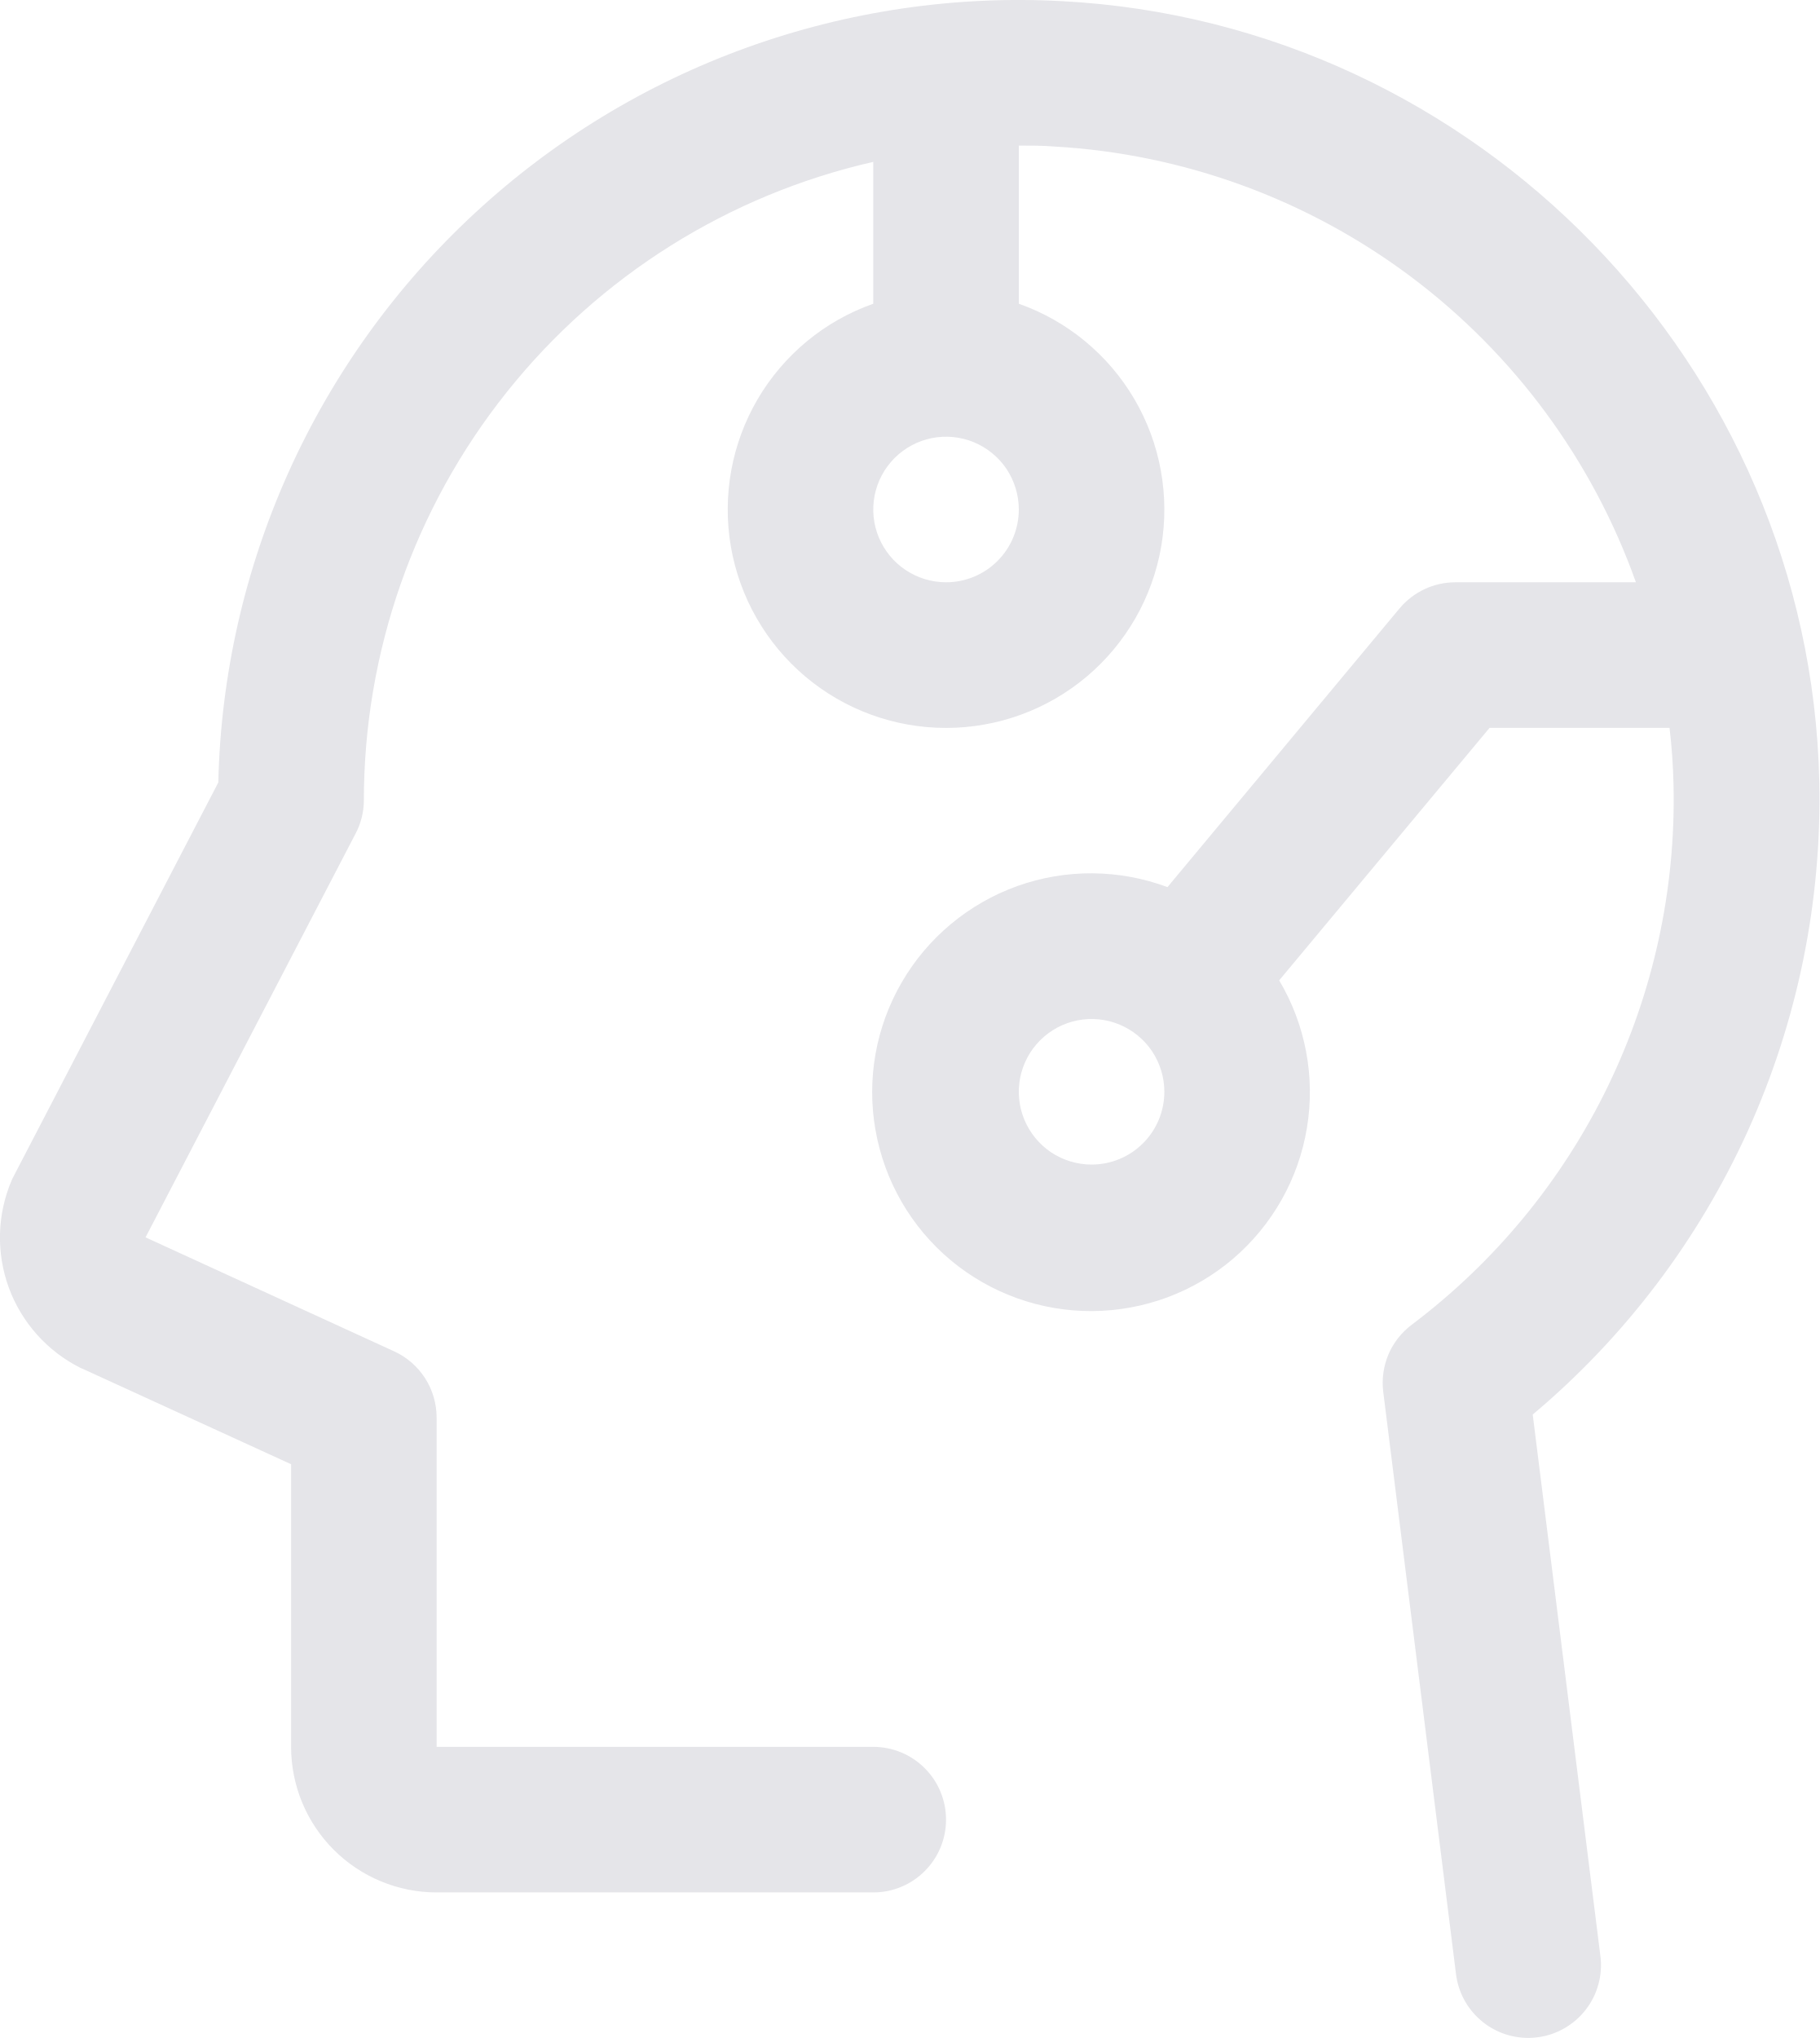
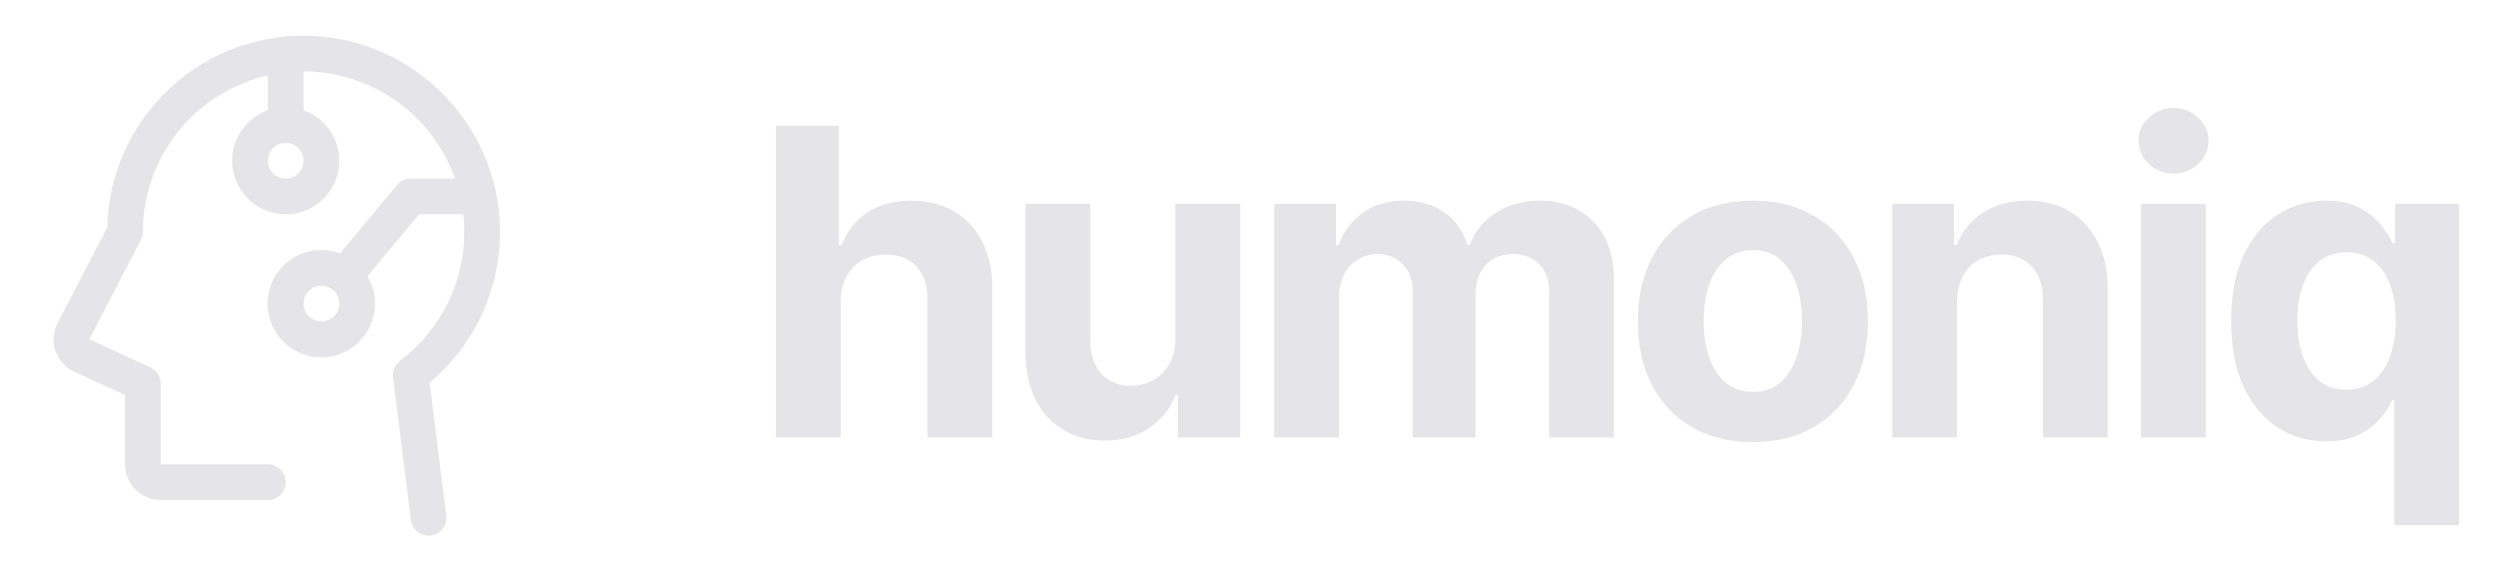
- <svg xmlns="http://www.w3.org/2000/svg" width="25" height="28" viewBox="0 0 25 28" fill="none">
-   <path d="M21.062 19.434C22.327 18.372 23.337 17.039 24.019 15.535C24.7 14.03 25.035 12.392 25 10.741C24.875 5.028 20.299 0.316 14.595 0.016C13.123 -0.064 11.651 0.153 10.264 0.653C8.878 1.153 7.606 1.927 6.525 2.928C5.443 3.929 4.574 5.137 3.968 6.481C3.363 7.825 3.033 9.277 3 10.75L0.194 16.148C0.182 16.17 0.171 16.192 0.161 16.215C-0.04 16.684 -0.054 17.212 0.121 17.691C0.297 18.17 0.649 18.564 1.105 18.793L1.136 18.806L4 20.117V24C4 24.53 4.211 25.039 4.586 25.414C4.961 25.789 5.47 26 6 26H12C12.265 26 12.52 25.895 12.707 25.707C12.895 25.52 13 25.265 13 25C13 24.735 12.895 24.48 12.707 24.293C12.52 24.105 12.265 24 12 24H6V19.476C6 19.285 5.945 19.097 5.842 18.936C5.738 18.774 5.591 18.646 5.416 18.566L2 17L4.884 11.457C4.959 11.317 4.999 11.16 5 11C5 8.96 5.692 6.981 6.964 5.387C8.236 3.792 10.011 2.677 12 2.224V4.173C11.333 4.408 10.77 4.873 10.412 5.483C10.054 6.093 9.924 6.811 10.043 7.508C10.163 8.206 10.525 8.838 11.066 9.295C11.607 9.751 12.292 10.001 13 10.001C13.708 10.001 14.393 9.751 14.934 9.295C15.475 8.838 15.837 8.206 15.957 7.508C16.076 6.811 15.946 6.093 15.588 5.483C15.23 4.873 14.667 4.408 14 4.173V2C14.162 2 14.325 2 14.488 2.013C16.261 2.114 17.965 2.736 19.387 3.801C20.808 4.866 21.884 6.327 22.48 8H20C19.853 8 19.708 8.032 19.576 8.094C19.443 8.157 19.325 8.247 19.231 8.36L16.043 12.188C15.377 11.94 14.646 11.935 13.978 12.174C13.31 12.414 12.748 12.882 12.392 13.495C12.035 14.109 11.907 14.829 12.031 15.528C12.154 16.227 12.52 16.86 13.065 17.315C13.61 17.769 14.298 18.017 15.008 18.013C15.718 18.009 16.403 17.755 16.943 17.295C17.483 16.834 17.843 16.198 17.959 15.498C18.076 14.797 17.94 14.079 17.578 13.469L20.469 10H22.942C22.973 10.26 22.991 10.523 22.997 10.787C23.029 12.22 22.719 13.639 22.093 14.928C21.468 16.217 20.544 17.338 19.4 18.2C19.259 18.306 19.148 18.447 19.079 18.609C19.011 18.771 18.986 18.949 19.008 19.124L20.008 27.124C20.038 27.365 20.155 27.587 20.338 27.748C20.52 27.91 20.755 27.998 20.999 27.999C21.041 27.999 21.082 27.996 21.124 27.991C21.254 27.975 21.38 27.933 21.494 27.868C21.608 27.803 21.709 27.717 21.789 27.613C21.87 27.509 21.93 27.391 21.964 27.264C21.999 27.138 22.009 27.005 21.992 26.875L21.062 19.434ZM13 8C12.802 8 12.609 7.941 12.444 7.831C12.28 7.722 12.152 7.565 12.076 7.383C12 7.2 11.981 6.999 12.019 6.805C12.058 6.611 12.153 6.433 12.293 6.293C12.433 6.153 12.611 6.058 12.805 6.019C12.999 5.981 13.2 6 13.383 6.076C13.565 6.152 13.722 6.28 13.832 6.444C13.941 6.609 14 6.802 14 7C14 7.265 13.895 7.52 13.707 7.707C13.52 7.895 13.265 8 13 8ZM15 16C14.802 16 14.609 15.941 14.444 15.832C14.28 15.722 14.152 15.565 14.076 15.383C14 15.2 13.981 14.999 14.019 14.805C14.058 14.611 14.153 14.433 14.293 14.293C14.433 14.153 14.611 14.058 14.805 14.019C14.999 13.981 15.2 14 15.383 14.076C15.565 14.152 15.722 14.28 15.832 14.444C15.941 14.609 16 14.802 16 15C16 15.265 15.895 15.52 15.707 15.707C15.52 15.895 15.265 16 15 16Z" fill="#E5E5E9" />
+ <svg xmlns="http://www.w3.org/2000/svg" width="140" height="32" viewBox="0 0 140 32" fill="none">
+   <path d="M24.062 21.434C25.327 20.372 26.337 19.039 27.019 17.535C27.7 16.03 28.035 14.392 28 12.741C27.875 7.028 23.299 2.316 17.595 2.016C16.123 1.936 14.651 2.153 13.264 2.653C11.878 3.153 10.606 3.927 9.525 4.928C8.443 5.929 7.574 7.137 6.968 8.481C6.363 9.825 6.033 11.277 6 12.75L3.194 18.148C3.183 18.17 3.171 18.192 3.161 18.215C2.96 18.684 2.946 19.212 3.121 19.691C3.297 20.17 3.649 20.564 4.105 20.793L4.136 20.806L7 22.117V26C7 26.53 7.211 27.039 7.586 27.414C7.961 27.789 8.47 28 9 28H15C15.265 28 15.52 27.895 15.707 27.707C15.895 27.52 16 27.265 16 27C16 26.735 15.895 26.48 15.707 26.293C15.52 26.105 15.265 26 15 26H9V21.476C9 21.285 8.945 21.097 8.842 20.936C8.738 20.774 8.591 20.646 8.416 20.566L5 19L7.884 13.457C7.959 13.317 7.999 13.16 8 13C8 10.96 8.692 8.981 9.964 7.387C11.236 5.792 13.011 4.677 15 4.224V6.173C14.333 6.408 13.77 6.873 13.412 7.483C13.054 8.093 12.924 8.811 13.043 9.508C13.163 10.206 13.525 10.838 14.066 11.295C14.607 11.751 15.292 12.001 16 12.001C16.708 12.001 17.393 11.751 17.934 11.295C18.475 10.838 18.837 10.206 18.957 9.508C19.076 8.811 18.946 8.093 18.588 7.483C18.23 6.873 17.667 6.408 17 6.173V4C17.163 4 17.325 4 17.488 4.013C19.261 4.114 20.965 4.736 22.387 5.801C23.808 6.866 24.884 8.327 25.48 10H23C22.853 10 22.708 10.032 22.576 10.094C22.443 10.157 22.325 10.247 22.231 10.36L19.043 14.188C18.378 13.94 17.646 13.935 16.978 14.174C16.31 14.414 15.748 14.882 15.392 15.495C15.035 16.109 14.907 16.829 15.031 17.528C15.154 18.227 15.52 18.86 16.065 19.315C16.61 19.769 17.298 20.017 18.008 20.013C18.718 20.009 19.403 19.755 19.943 19.295C20.483 18.834 20.843 18.198 20.959 17.498C21.076 16.797 20.94 16.079 20.578 15.469L23.469 12H25.942C25.973 12.26 25.991 12.523 25.997 12.787C26.029 14.22 25.719 15.639 25.093 16.928C24.468 18.217 23.544 19.338 22.4 20.2C22.259 20.306 22.148 20.447 22.079 20.609C22.011 20.771 21.986 20.949 22.008 21.124L23.008 29.124C23.038 29.365 23.155 29.587 23.338 29.748C23.52 29.91 23.755 29.998 23.999 29.999C24.041 29.999 24.082 29.996 24.124 29.991C24.254 29.975 24.38 29.933 24.494 29.868C24.608 29.803 24.709 29.717 24.789 29.613C24.87 29.509 24.93 29.391 24.964 29.264C24.999 29.138 25.009 29.005 24.992 28.875L24.062 21.434ZM16 10C15.802 10 15.609 9.941 15.444 9.831C15.28 9.722 15.152 9.565 15.076 9.383C15 9.2 14.981 8.999 15.019 8.805C15.058 8.611 15.153 8.433 15.293 8.293C15.433 8.153 15.611 8.058 15.805 8.019C15.999 7.981 16.2 8 16.383 8.076C16.565 8.152 16.722 8.28 16.831 8.444C16.941 8.609 17 8.802 17 9C17 9.265 16.895 9.52 16.707 9.707C16.52 9.895 16.265 10 16 10ZM18 18C17.802 18 17.609 17.941 17.444 17.831C17.28 17.722 17.152 17.565 17.076 17.383C17 17.2 16.981 16.999 17.019 16.805C17.058 16.611 17.153 16.433 17.293 16.293C17.433 16.153 17.611 16.058 17.805 16.019C17.999 15.981 18.2 16 18.383 16.076C18.565 16.152 18.722 16.28 18.831 16.444C18.941 16.609 19 16.802 19 17C19 17.265 18.895 17.52 18.707 17.707C18.52 17.895 18.265 18 18 18Z" fill="#E5E5E9" />
+   <path d="M47.08 16.932V24.5H43.449V7.045H46.977V13.719H47.131C47.426 12.946 47.903 12.341 48.562 11.903C49.222 11.46 50.048 11.239 51.043 11.239C51.952 11.239 52.744 11.438 53.42 11.835C54.102 12.227 54.631 12.793 55.006 13.531C55.386 14.264 55.574 15.142 55.568 16.165V24.5H51.938V16.812C51.943 16.006 51.739 15.378 51.324 14.929C50.915 14.48 50.341 14.256 49.602 14.256C49.108 14.256 48.67 14.361 48.29 14.571C47.915 14.781 47.619 15.088 47.403 15.492C47.193 15.889 47.085 16.369 47.08 16.932ZM65.82 18.926V11.409H69.451V24.5H65.965V22.122H65.829C65.533 22.889 65.042 23.506 64.354 23.972C63.673 24.438 62.84 24.671 61.857 24.671C60.982 24.671 60.212 24.472 59.548 24.074C58.883 23.676 58.363 23.111 57.988 22.378C57.619 21.645 57.431 20.767 57.425 19.744V11.409H61.056V19.097C61.062 19.869 61.269 20.48 61.678 20.929C62.087 21.378 62.636 21.602 63.323 21.602C63.761 21.602 64.17 21.503 64.55 21.304C64.931 21.099 65.238 20.798 65.471 20.401C65.71 20.003 65.826 19.511 65.82 18.926ZM71.355 24.5V11.409H74.815V13.719H74.969C75.242 12.952 75.696 12.347 76.332 11.903C76.969 11.46 77.73 11.239 78.617 11.239C79.514 11.239 80.278 11.463 80.909 11.912C81.54 12.355 81.96 12.957 82.171 13.719H82.307C82.574 12.969 83.057 12.369 83.756 11.921C84.46 11.466 85.293 11.239 86.253 11.239C87.474 11.239 88.466 11.628 89.227 12.406C89.994 13.179 90.378 14.276 90.378 15.696V24.5H86.756V16.412C86.756 15.685 86.562 15.139 86.176 14.776C85.79 14.412 85.307 14.23 84.727 14.23C84.068 14.23 83.554 14.44 83.185 14.861C82.815 15.276 82.631 15.824 82.631 16.506V24.5H79.111V16.335C79.111 15.693 78.926 15.182 78.557 14.801C78.193 14.421 77.713 14.23 77.117 14.23C76.713 14.23 76.349 14.332 76.026 14.537C75.707 14.736 75.454 15.017 75.267 15.381C75.079 15.739 74.986 16.159 74.986 16.642V24.5H71.355ZM98.16 24.756C96.837 24.756 95.692 24.474 94.726 23.912C93.766 23.344 93.024 22.554 92.501 21.543C91.979 20.526 91.717 19.347 91.717 18.006C91.717 16.653 91.979 15.472 92.501 14.46C93.024 13.443 93.766 12.653 94.726 12.091C95.692 11.523 96.837 11.239 98.16 11.239C99.484 11.239 100.626 11.523 101.587 12.091C102.553 12.653 103.297 13.443 103.82 14.46C104.342 15.472 104.604 16.653 104.604 18.006C104.604 19.347 104.342 20.526 103.82 21.543C103.297 22.554 102.553 23.344 101.587 23.912C100.626 24.474 99.484 24.756 98.16 24.756ZM98.178 21.943C98.78 21.943 99.283 21.773 99.686 21.432C100.089 21.085 100.393 20.614 100.598 20.017C100.808 19.421 100.913 18.741 100.913 17.98C100.913 17.219 100.808 16.54 100.598 15.943C100.393 15.347 100.089 14.875 99.686 14.528C99.283 14.182 98.78 14.008 98.178 14.008C97.57 14.008 97.058 14.182 96.644 14.528C96.234 14.875 95.925 15.347 95.715 15.943C95.51 16.54 95.408 17.219 95.408 17.98C95.408 18.741 95.51 19.421 95.715 20.017C95.925 20.614 96.234 21.085 96.644 21.432C97.058 21.773 97.57 21.943 98.178 21.943ZM109.595 16.932V24.5H105.964V11.409H109.425V13.719H109.578C109.868 12.957 110.354 12.355 111.036 11.912C111.717 11.463 112.544 11.239 113.516 11.239C114.425 11.239 115.217 11.438 115.893 11.835C116.57 12.233 117.095 12.801 117.47 13.54C117.845 14.273 118.033 15.148 118.033 16.165V24.5H114.402V16.812C114.408 16.011 114.203 15.386 113.788 14.938C113.374 14.483 112.803 14.256 112.075 14.256C111.587 14.256 111.155 14.361 110.78 14.571C110.411 14.781 110.121 15.088 109.911 15.492C109.706 15.889 109.601 16.369 109.595 16.932ZM119.894 24.5V11.409H123.525V24.5H119.894ZM121.718 9.722C121.178 9.722 120.715 9.543 120.329 9.185C119.948 8.821 119.758 8.386 119.758 7.881C119.758 7.381 119.948 6.952 120.329 6.594C120.715 6.23 121.178 6.048 121.718 6.048C122.258 6.048 122.718 6.23 123.099 6.594C123.485 6.952 123.678 7.381 123.678 7.881C123.678 8.386 123.485 8.821 123.099 9.185C122.718 9.543 122.258 9.722 121.718 9.722ZM134.084 29.409V22.403H133.973C133.803 22.767 133.561 23.128 133.249 23.486C132.942 23.838 132.541 24.131 132.047 24.364C131.558 24.597 130.962 24.713 130.257 24.713C129.263 24.713 128.362 24.457 127.555 23.946C126.754 23.429 126.118 22.671 125.646 21.671C125.18 20.665 124.947 19.432 124.947 17.972C124.947 16.472 125.189 15.224 125.672 14.23C126.155 13.23 126.797 12.483 127.598 11.989C128.405 11.489 129.288 11.239 130.249 11.239C130.982 11.239 131.592 11.364 132.081 11.614C132.575 11.858 132.973 12.165 133.274 12.534C133.581 12.898 133.814 13.256 133.973 13.608H134.126V11.409H137.706V29.409H134.084ZM131.408 21.824C131.993 21.824 132.487 21.665 132.891 21.347C133.3 21.023 133.612 20.571 133.828 19.991C134.05 19.412 134.161 18.733 134.161 17.954C134.161 17.176 134.053 16.5 133.837 15.926C133.621 15.352 133.308 14.909 132.899 14.597C132.49 14.284 131.993 14.128 131.408 14.128C130.811 14.128 130.308 14.29 129.899 14.614C129.49 14.938 129.18 15.386 128.97 15.96C128.76 16.534 128.655 17.199 128.655 17.954C128.655 18.716 128.76 19.389 128.97 19.974C129.186 20.554 129.496 21.009 129.899 21.338C130.308 21.662 130.811 21.824 131.408 21.824Z" fill="#E5E5E9" />
</svg>
